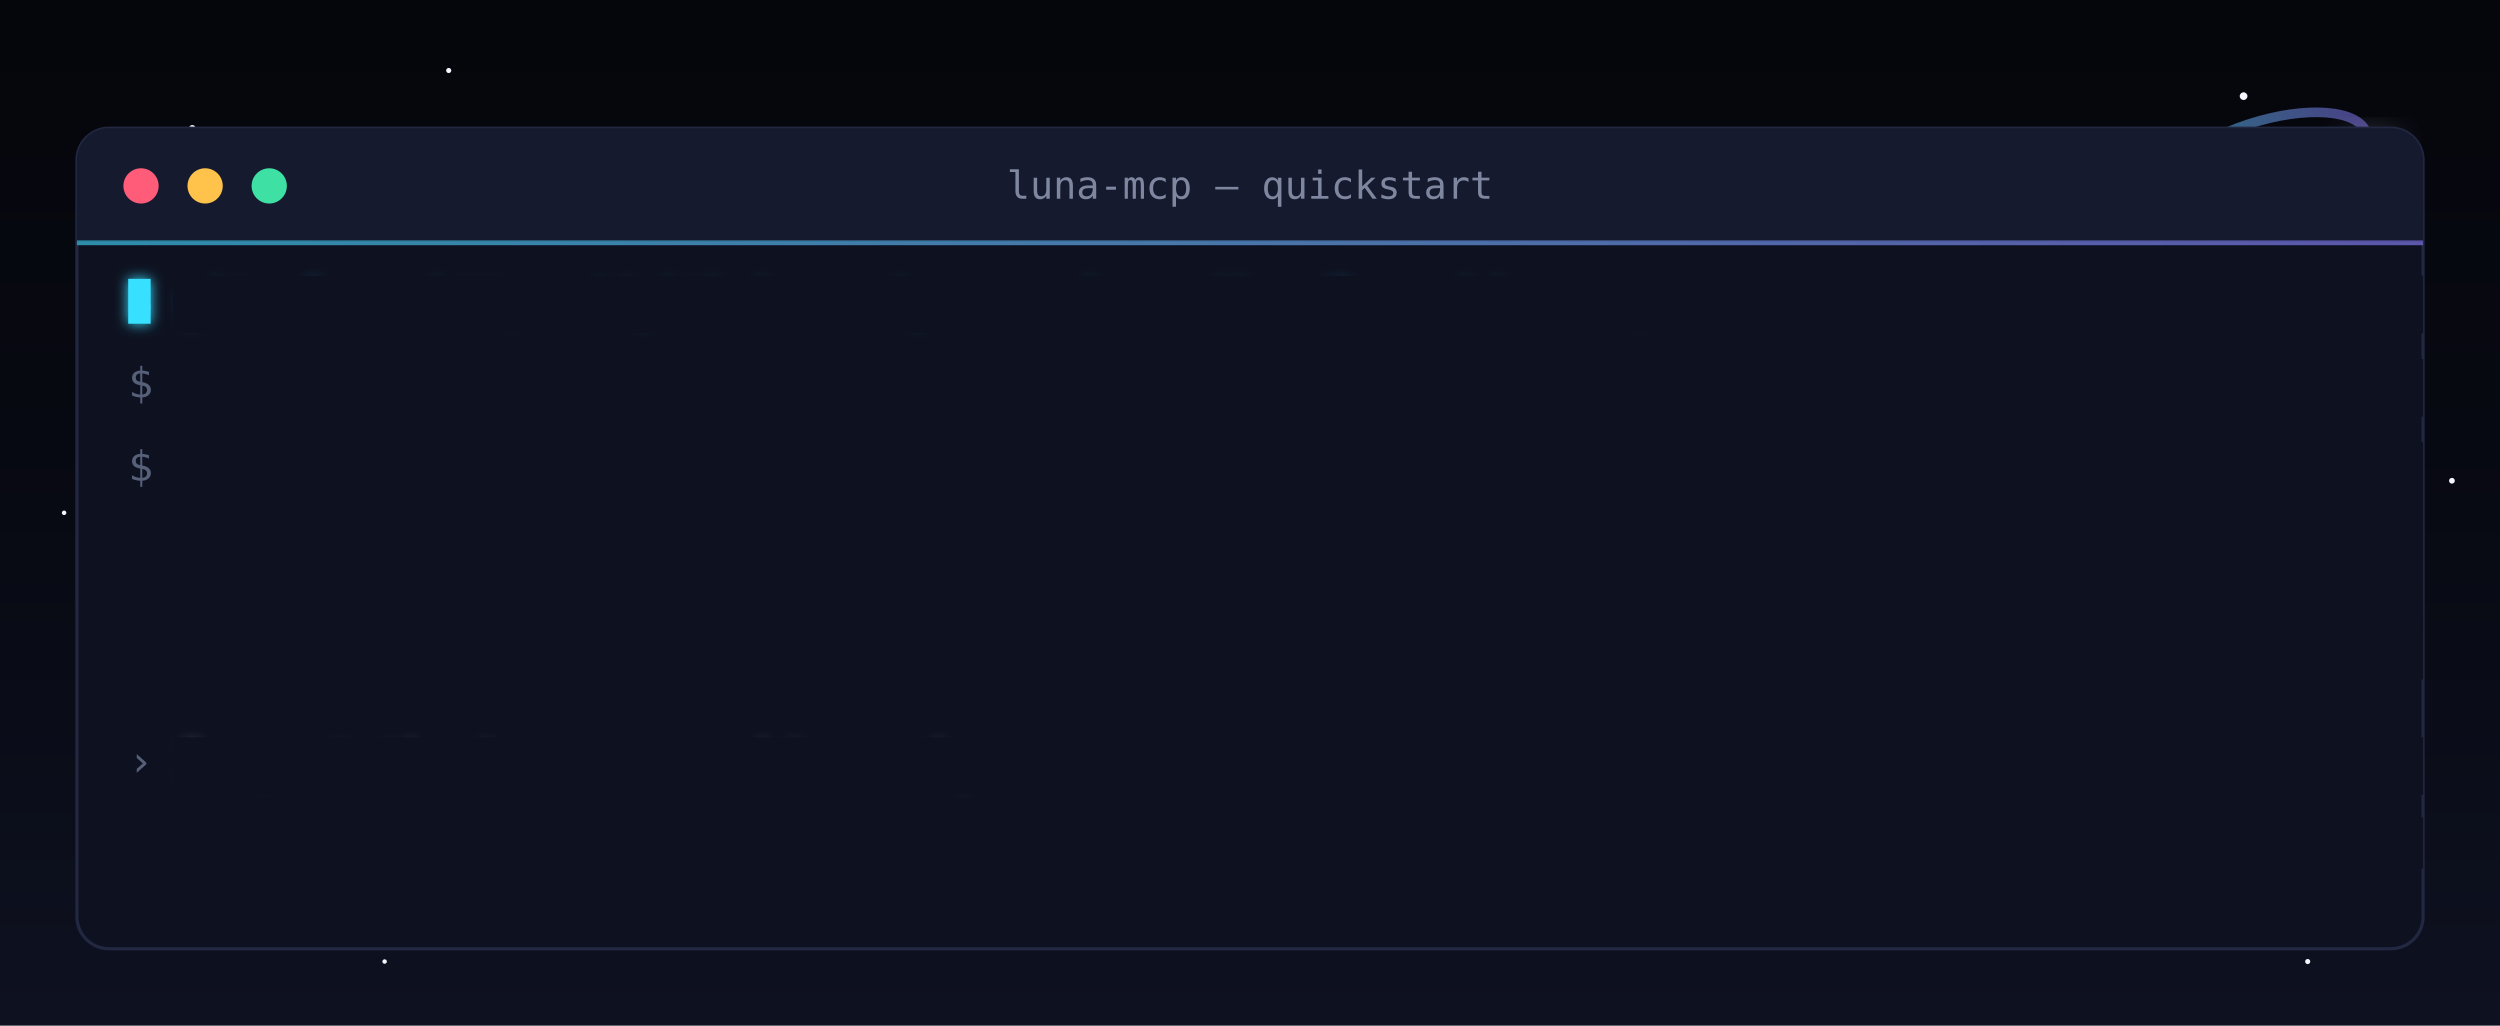
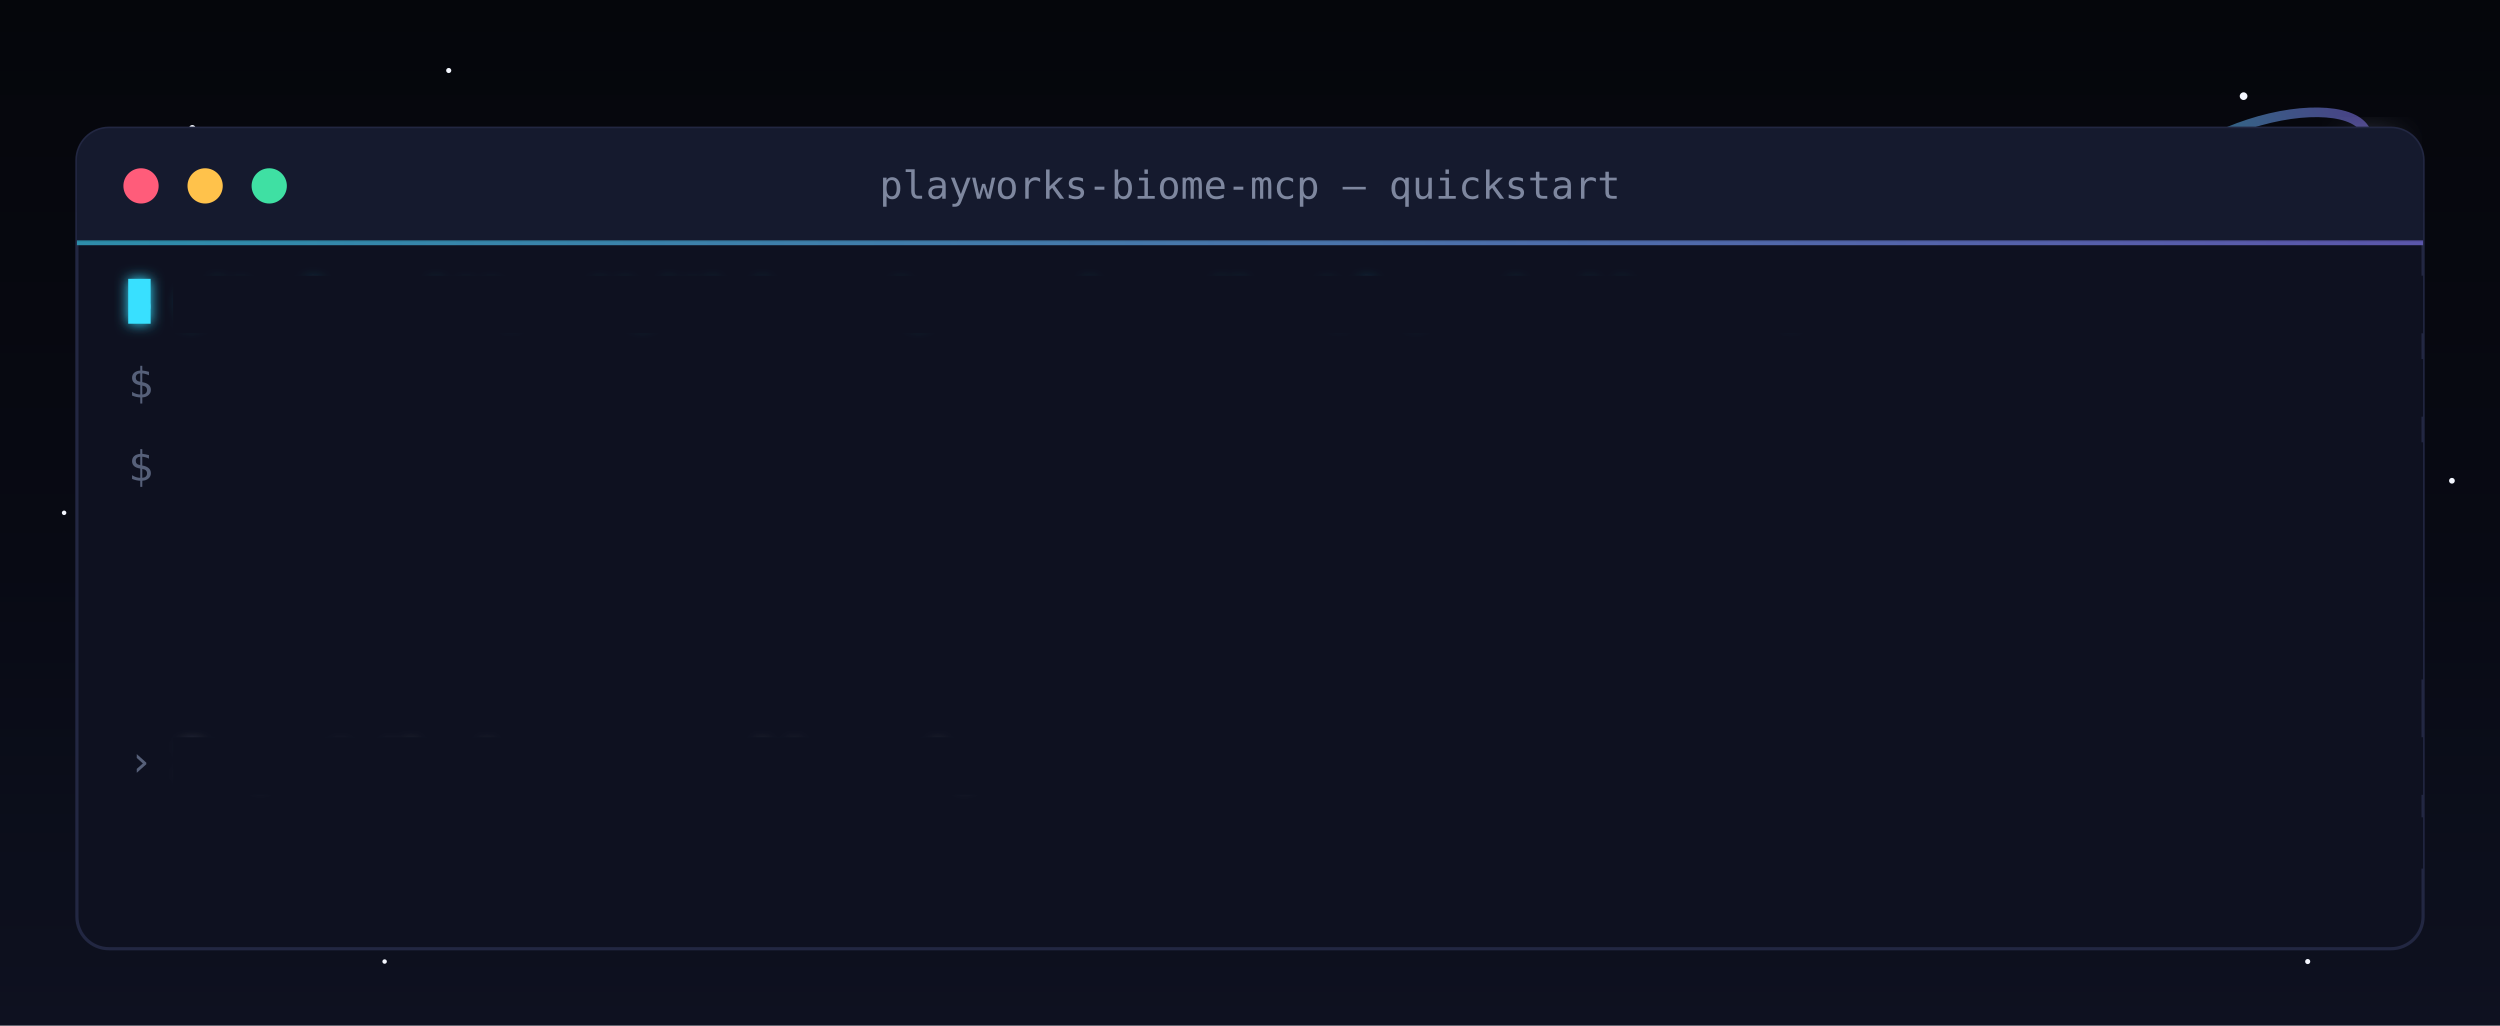
<svg xmlns="http://www.w3.org/2000/svg" viewBox="0 0 780 320" width="780" height="320" role="img" aria-labelledby="qst-title qst-desc">
  <defs>
    <linearGradient id="qst__skyGrad" x1="0" y1="0" x2="0" y2="1">
      <stop offset="0%" stop-color="#05060B" />
      <stop offset="55%" stop-color="#080A14" />
      <stop offset="100%" stop-color="#0E1120" />
    </linearGradient>
    <linearGradient id="qst__accentArc" x1="0" y1="0" x2="1" y2="0">
      <stop offset="0%" stop-color="#39E0FF" />
      <stop offset="50%" stop-color="#6AB6FF" />
      <stop offset="100%" stop-color="#8B7DFF" />
    </linearGradient>
    <radialGradient id="qst__moonBody" cx="38%" cy="34%" r="72%">
      <stop offset="0%" stop-color="#E8ECF6" />
      <stop offset="42%" stop-color="#A9B6D9" />
      <stop offset="78%" stop-color="#3A4360" />
      <stop offset="100%" stop-color="#10131F" />
    </radialGradient>
    <filter id="qst__glow" x="-60%" y="-60%" width="220%" height="220%">
      <feGaussianBlur stdDeviation="3" result="b" />
      <feMerge>
        <feMergeNode in="b" />
        <feMergeNode in="SourceGraphic" />
      </feMerge>
    </filter>
    <filter id="qst__glowFine" x="-60%" y="-60%" width="220%" height="220%">
      <feGaussianBlur stdDeviation="2" result="b" />
      <feMerge>
        <feMergeNode in="b" />
        <feMergeNode in="SourceGraphic" />
      </feMerge>
    </filter>
    <filter id="qst__glowMoon" x="-60%" y="-60%" width="220%" height="220%">
      <feGaussianBlur stdDeviation="6" result="b" />
      <feMerge>
        <feMergeNode in="b" />
        <feMergeNode in="SourceGraphic" />
      </feMerge>
    </filter>
    <clipPath id="qst__screenClip">
      <rect x="24" y="76" width="732" height="220" rx="0" />
    </clipPath>
  </defs>
  <style>
    .qst-mono { font-family: ui-monospace, SFMono-Regular, Menlo, Consolas, monospace; }

    /* Each command line is masked by a clip rect that widens (reveal-typing).
       We animate the width of an overlay panel that hides each line. */
    .qst-reveal { animation: qst-type 1.6s steps(48, end) forwards; }

    /* Reveal windows: a cover rect slides right to "type" text underneath. */
    @keyframes qst-cover1 { 0%,0% { transform: translateX(0); } 6%,100% { transform: translateX(720px); } }
    @keyframes qst-cover2 { 0%,30% { transform: translateX(0); } 36%,100% { transform: translateX(720px); } }
    @keyframes qst-cover3 { 0%,58% { transform: translateX(0); } 64%,100% { transform: translateX(720px); } }
    @keyframes qst-cover4 { 0%,80% { transform: translateX(0); } 86%,100% { transform: translateX(720px); } }

    .qst-cover { fill: #0E1120; }
    .qst-c1 { animation: qst-cover1 13s cubic-bezier(0.4,0,0.2,1) infinite; }
    .qst-c2 { animation: qst-cover2 13s cubic-bezier(0.4,0,0.2,1) infinite; }
    .qst-c3 { animation: qst-cover3 13s cubic-bezier(0.4,0,0.2,1) infinite; }
    .qst-c4 { animation: qst-cover4 13s cubic-bezier(0.4,0,0.2,1) infinite; }

    /* Caret blink + step-down position */
    @keyframes qst-caret-blink { 0%,49% { opacity: 1; } 50%,100% { opacity: 0; } }
    @keyframes qst-caret-pos {
      0%,6%    { transform: translate(214px, 0); }
      8%,30%   { transform: translate(560px, 0); }
      36%,36%  { transform: translate(40px, 26px); }
      38%,58%  { transform: translate(556px, 26px); }
      64%,64%  { transform: translate(40px, 52px); }
      66%,80%  { transform: translate(540px, 52px); }
      86%,86%  { transform: translate(40px, 96px); }
      88%,100% { transform: translate(360px, 96px); }
    }
    .qst-caretGroup { animation: qst-caret-pos 13s cubic-bezier(0.4,0,0.2,1) infinite; }
    .qst-caret { animation: qst-caret-blink 1.06s steps(1,end) infinite; }

    /* Starfield twinkle */
    @keyframes qst-tw { 0%,100% { opacity: .3; } 50% { opacity: .8; } }
    .qst-star { animation: qst-tw 2.4s ease-in-out infinite; }

    @media (prefers-reduced-motion: reduce) {
      * { animation: none !important; }
      .qst-cover { display: none; }
      .qst-caret { opacity: 0; }
    }
  </style>
  <rect x="0" y="0" width="780" height="320" fill="url(#qst__skyGrad)" />
  <g fill="#F4F7FF">
    <circle class="qst-star" cx="60" cy="40" r="1.0" style="animation-delay:.1s" />
    <circle class="qst-star" cx="140" cy="22" r="0.8" style="animation-delay:.7s" />
    <circle class="qst-star" cx="700" cy="30" r="1.2" style="animation-delay:1.3s" />
    <circle class="qst-star" cx="640" cy="56" r="0.7" style="animation-delay:.4s" />
    <circle class="qst-star" cx="40" cy="290" r="0.9" style="animation-delay:1.9s" />
    <circle class="qst-star" cx="120" cy="300" r="0.7" style="animation-delay:.9s" />
    <circle class="qst-star" cx="745" cy="270" r="1.1" style="animation-delay:1.5s" />
    <circle class="qst-star" cx="720" cy="300" r="0.8" style="animation-delay:.3s" />
    <circle class="qst-star" cx="20" cy="160" r="0.7" style="animation-delay:2.1s" />
    <circle class="qst-star" cx="765" cy="150" r="0.9" style="animation-delay:1.1s" />
  </g>
  <g fill="#39E0FF">
    <circle class="qst-star" cx="690" cy="44" r="1.6" opacity="0.5" style="animation-delay:.6s" />
    <circle class="qst-star" cx="48" cy="58" r="1.6" opacity="0.4" style="animation-delay:1.6s" />
  </g>
  <g transform="translate(706,52)">
    <ellipse cx="0" cy="0" rx="34" ry="14" fill="none" stroke="url(#qst__accentArc)" stroke-width="3" stroke-linecap="round" opacity="0.5" transform="rotate(-18)" />
    <g>
      <animateTransform attributeName="transform" type="rotate" from="0" to="360" dur="24s" repeatCount="indefinite" />
      <circle cx="34" cy="0" r="7" fill="url(#qst__moonBody)" filter="url(#qst__glowMoon)" />
    </g>
  </g>
  <g transform="translate(24,40)">
    <rect x="0" y="0" width="732" height="256" rx="10" fill="#0E1120" stroke="#222742" stroke-width="1" />
    <rect x="0" y="0" width="732" height="36" rx="10" fill="#151A2E" />
    <rect x="0" y="22" width="732" height="14" fill="#151A2E" />
    <line x1="0" y1="36" x2="732" y2="36" stroke="#222742" stroke-width="1" />
    <circle cx="20" cy="18" r="5.5" fill="#FF5C7A" />
    <circle cx="40" cy="18" r="5.5" fill="#FFC24B" />
    <circle cx="60" cy="18" r="5.5" fill="#3FE0A3" />
-     <text x="366" y="22" text-anchor="middle" class="qst-mono" font-size="12" fill="#7E879F">luna-mcp — quickstart</text>
+     <text x="366" y="22" text-anchor="middle" class="qst-mono" font-size="12" fill="#7E879F">playworks-biome-mcp — quickstart</text>
    <rect x="0" y="35" width="732" height="1.5" fill="url(#qst__accentArc)" opacity="0.55" />
  </g>
  <g clip-path="url(#qst__screenClip)" class="qst-mono" font-size="13">
    <g transform="translate(40,98)">
      <g>
        <text x="0" y="0" fill="#566079">$</text>
-         <text x="16" y="0" fill="#39E0FF" filter="url(#qst__glowFine)">git clone https://github.com/german-krasnikov/luna-kiss-mcp</text>
+         <text x="16" y="0" fill="#39E0FF" filter="url(#qst__glowFine)">git clone https://github.com/german-krasnikov/playworks-biome-mcp</text>
        <rect class="qst-cover qst-c1" x="14" y="-12" width="720" height="18" />
      </g>
      <g transform="translate(0,26)">
        <text x="0" y="0" fill="#566079">$</text>
-         <text x="16" y="0" fill="#E8ECF6">cd luna-kiss-mcp/server </text>
+         <text x="16" y="0" fill="#E8ECF6">cd playworks-biome-mcp/server </text>
        <text x="208" y="0" fill="#566079">&amp;&amp;</text>
        <text x="234" y="0" fill="#39E0FF">pip install -e ".[dev]"</text>
        <rect class="qst-cover qst-c2" x="14" y="-12" width="720" height="18" />
      </g>
      <g transform="translate(0,52)">
        <text x="0" y="0" fill="#566079">$</text>
        <text x="16" y="0" fill="#8B7DFF">google-chrome \</text>
        <rect class="qst-cover qst-c3" x="14" y="-12" width="720" height="18" />
      </g>
      <g transform="translate(0,70)">
        <text x="28" y="0" fill="#C2C9DD">--remote-debugging-port=9222 \</text>
      </g>
      <g transform="translate(0,86)">
        <text x="28" y="0" fill="#C2C9DD">--user-data-dir=/tmp/luna-debug-profile</text>
      </g>
      <rect class="qst-cover qst-c3" x="0" y="58" width="720" height="40" />
      <g transform="translate(0,108)">
        <text x="0" y="0" fill="#3FE0A3">▸ CDP ready on :9222 — open your Luna build URL</text>
        <rect class="qst-cover qst-c3" x="0" y="-12" width="720" height="18" />
      </g>
      <g transform="translate(0,144)">
        <text x="0" y="0" fill="#566079">›</text>
        <text x="16" y="0" fill="#E8ECF6" filter="url(#qst__glowFine)">Inspect the Luna scene hierarchy</text>
        <rect class="qst-cover qst-c4" x="14" y="-12" width="720" height="18" />
      </g>
      <g transform="translate(0,168)">
-         <text x="0" y="0" class="qst-mono" font-size="11.5" fill="#7E879F">↳ luna-mcp · get_hierarchy → 1 round-trip · plain-text, token-minimal</text>
+         <text x="0" y="0" class="qst-mono" font-size="11.5" fill="#7E879F">↳ playworks-biome-mcp · get_hierarchy → 1 round-trip · plain-text, token-minimal</text>
        <rect class="qst-cover qst-c4" x="-2" y="-11" width="720" height="16" />
      </g>
    </g>
  </g>
  <g class="qst-caretGroup">
    <g class="qst-caret" transform="translate(40,98)">
      <rect x="0" y="-11" width="7" height="14" fill="#39E0FF" filter="url(#qst__glowFine)" />
    </g>
  </g>
</svg>
